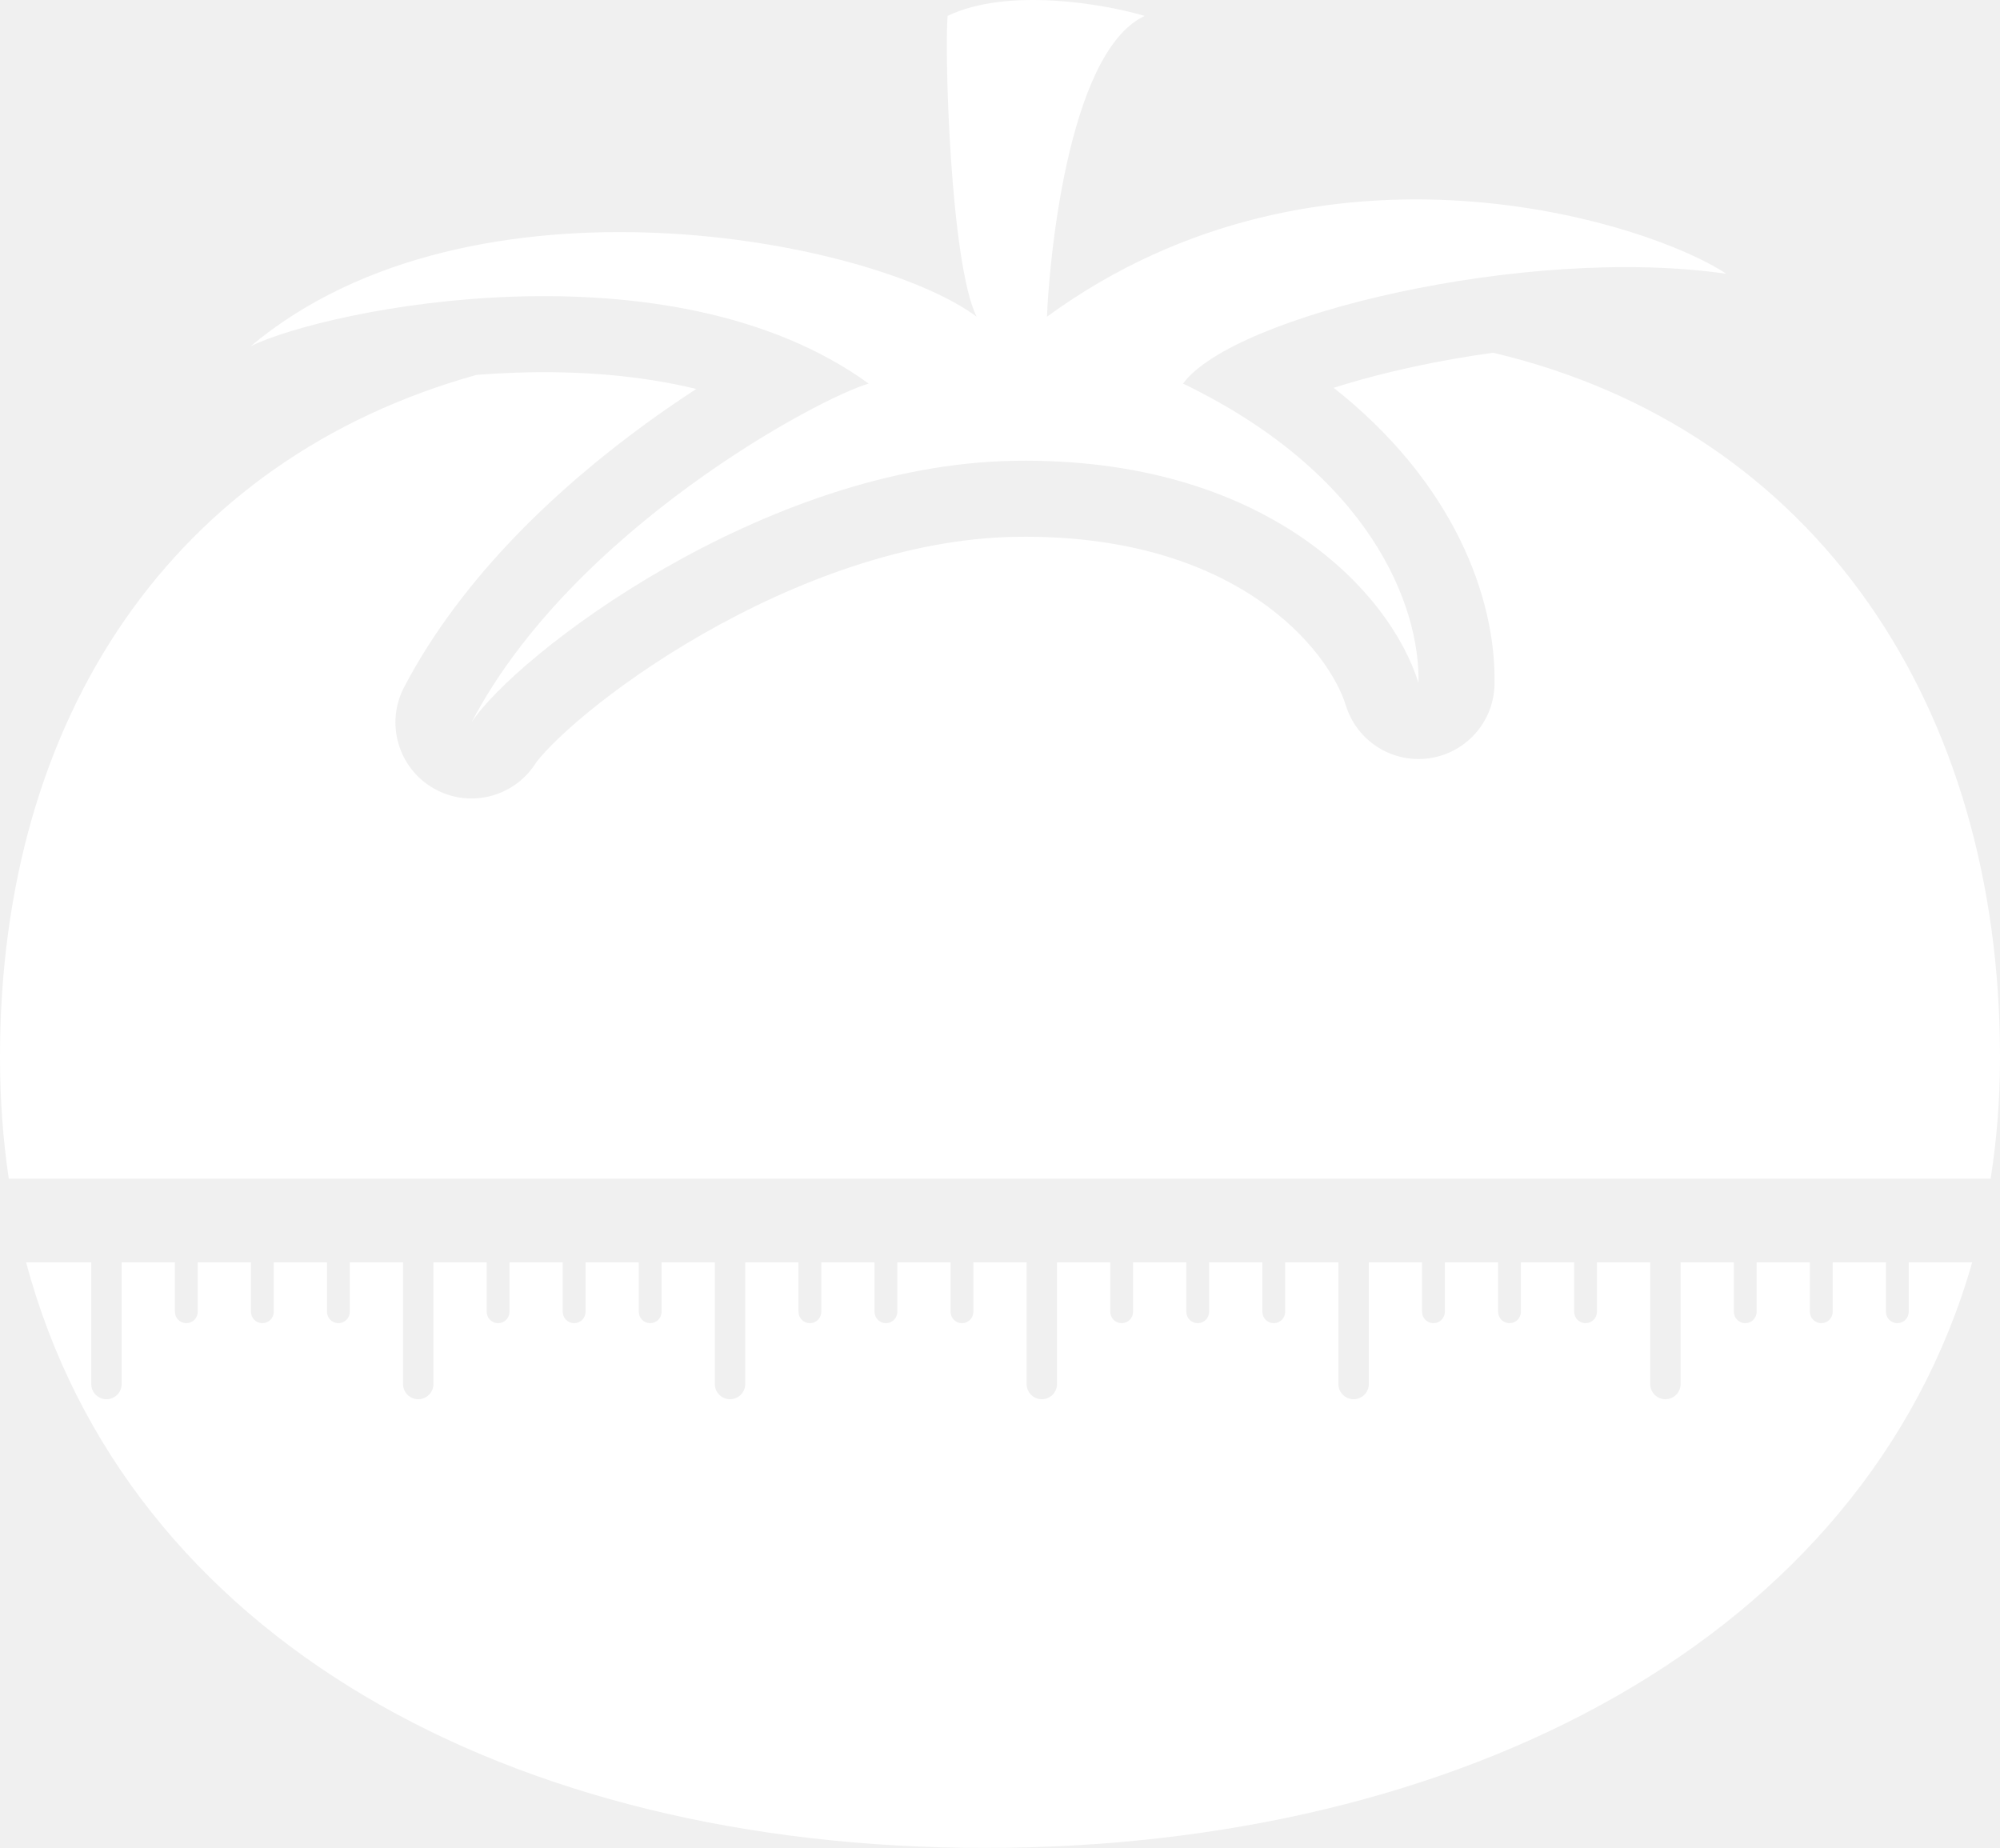
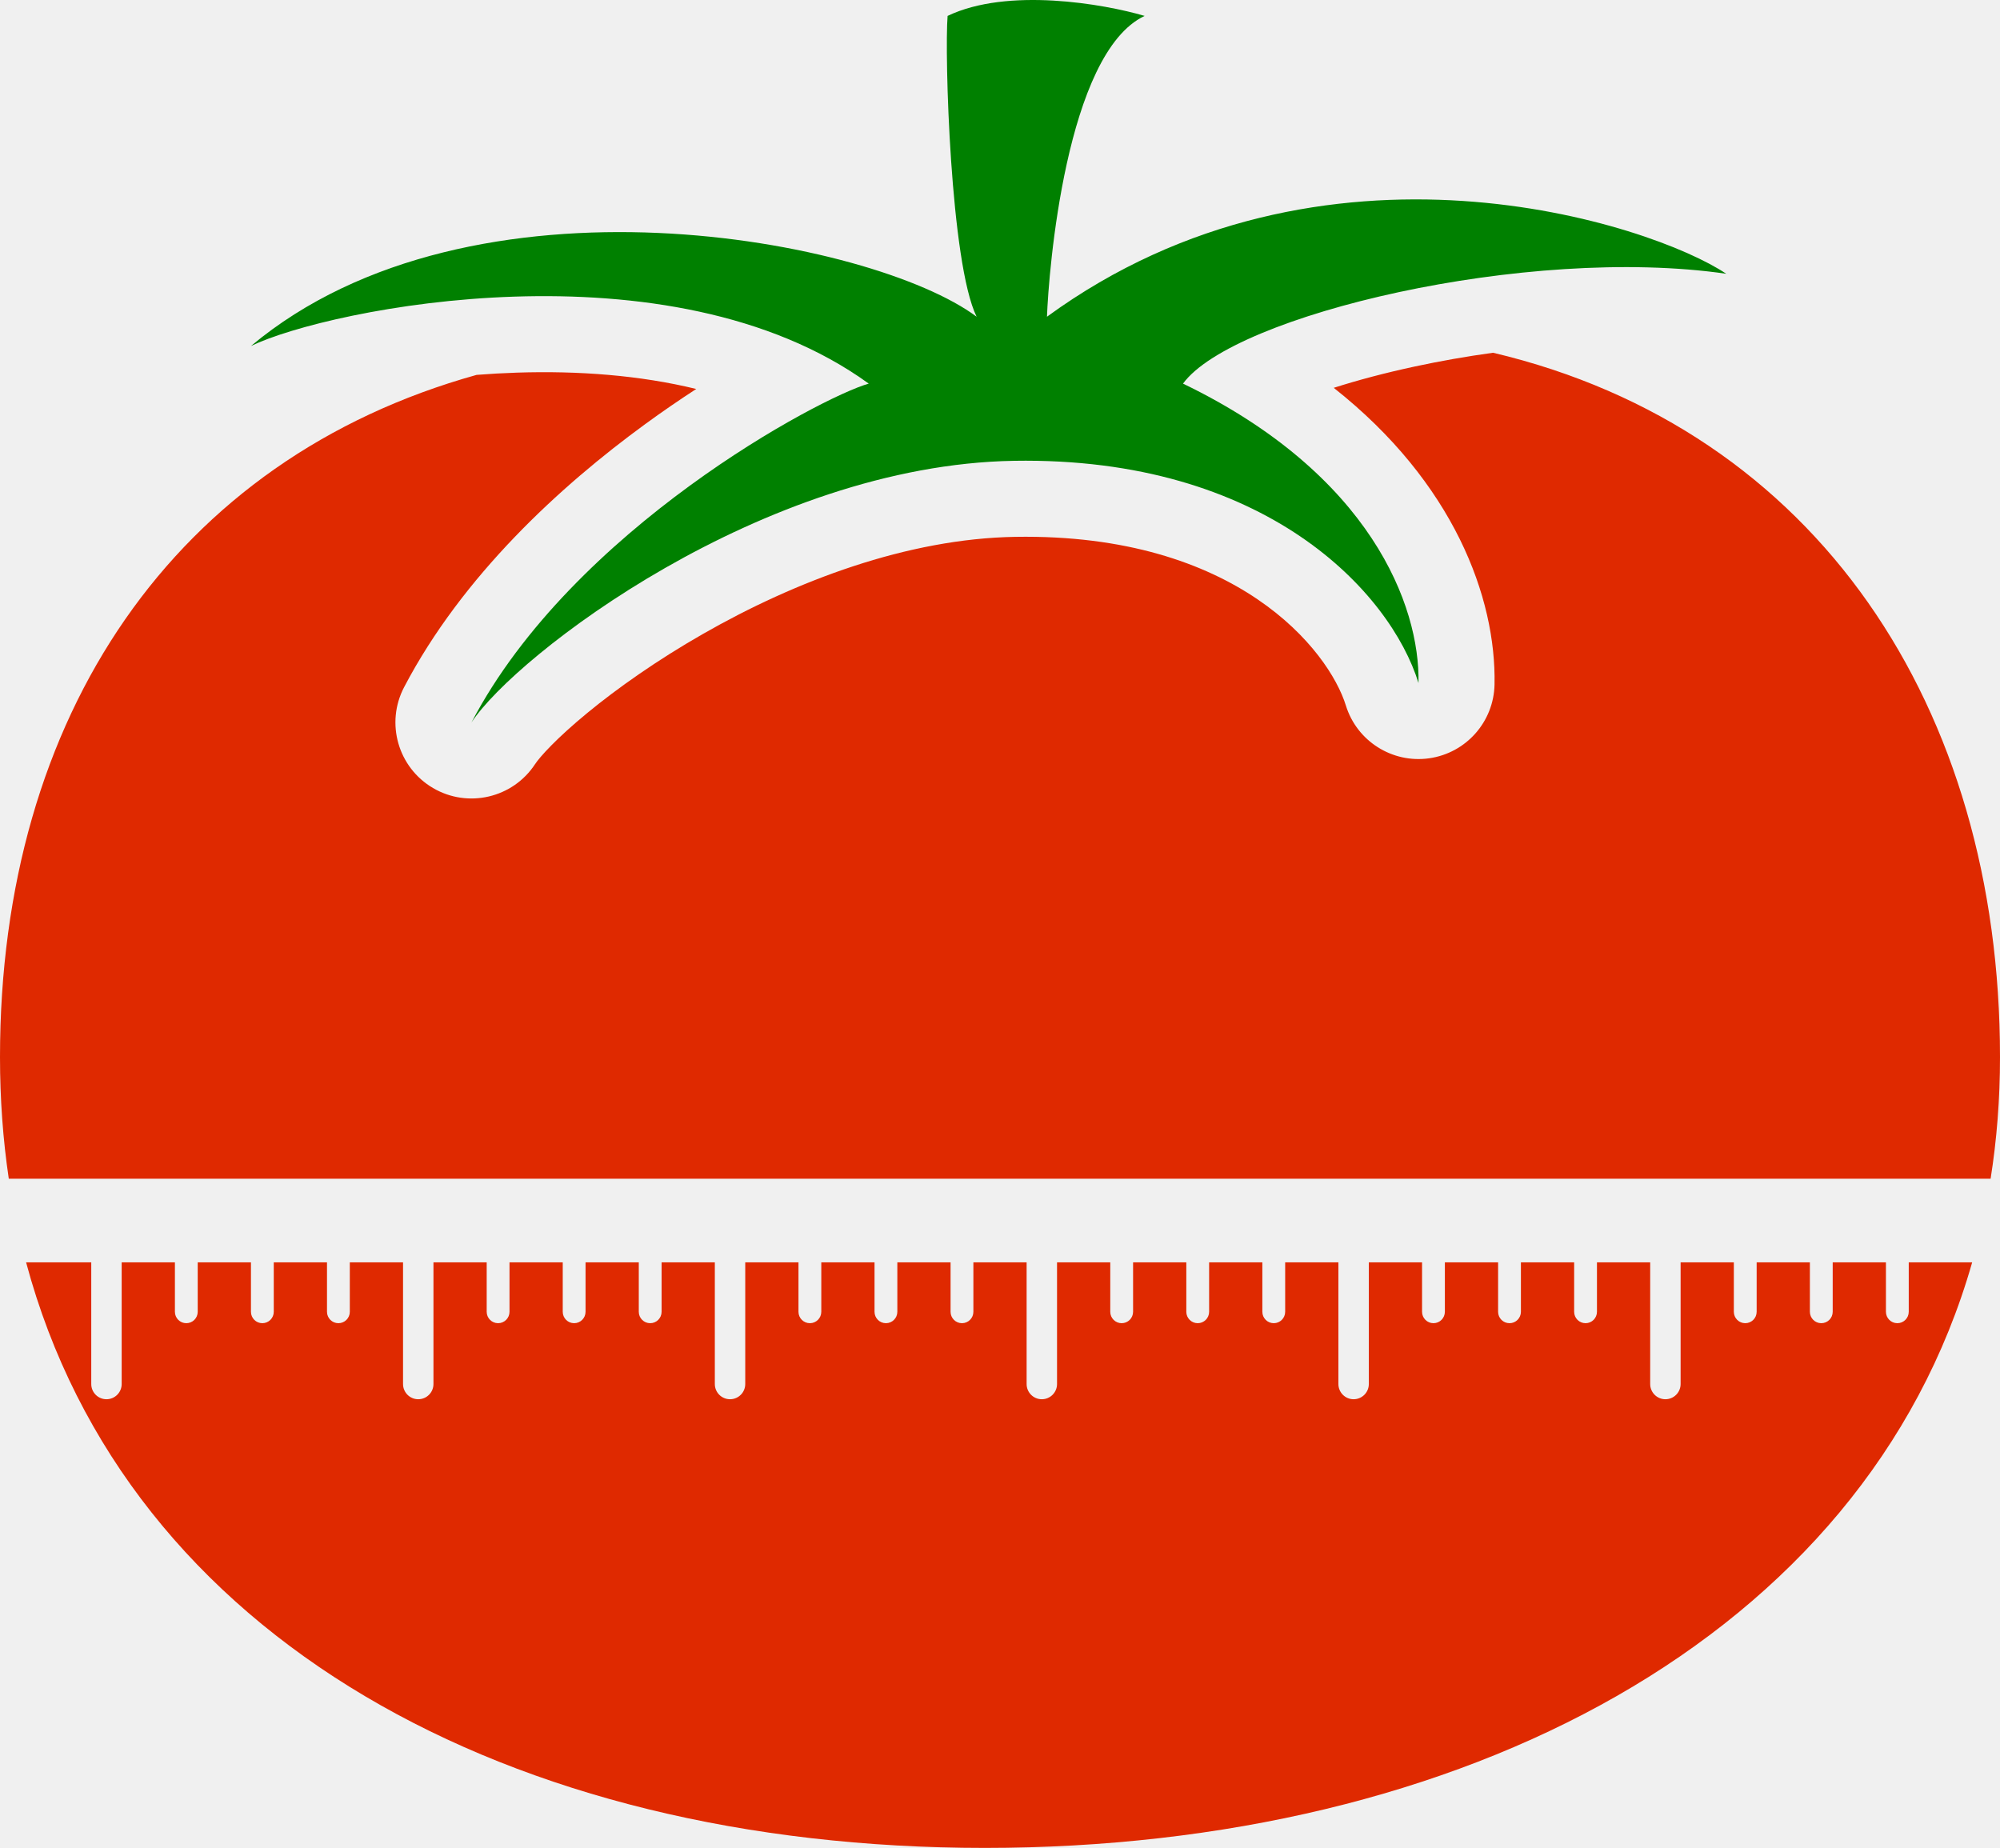
<svg xmlns="http://www.w3.org/2000/svg" width="263" height="243" viewBox="0 0 263 243" fill="none">
-   <path d="M62 95C67.757 86.203 100.297 61.137 133.36 60.596C166.424 60.055 182.832 77.859 186.533 89.814C186.739 79.664 180.241 62.355 155.567 50.445C162.147 41.422 200.845 32.21 227 36C217.272 29.459 174.044 15.121 137.678 41.648C137.884 35.783 140.155 6.965 150.518 2.092C145.172 0.513 132.506 -1.697 124.61 2.092C124.199 7.055 124.971 34.61 128.425 41.648C114.854 31.497 62.116 21.138 33 45.5C43.281 40.537 88.083 31.497 114.238 50.445C107.863 52.25 75.324 69.556 62 95Z" fill="white" />
-   <path d="M56.937 103.623C52.337 100.922 50.667 95.087 53.141 90.361C60.818 75.701 73.661 63.93 84.831 55.78C87.124 54.106 89.381 52.56 91.555 51.15C84.152 49.342 76.041 48.739 67.991 49.001C66.174 49.06 64.397 49.161 62.67 49.297C23.026 60.356 0 94.026 0 139C0 144.534 0.393 149.869 1.155 155H261.766C262.579 149.869 263 144.534 263 139C263 93.031 238.945 56.467 196.34 46.386C192.841 46.868 189.379 47.478 186.043 48.195C182.156 49.03 178.56 49.985 175.386 51C191.157 63.451 196.763 78.591 196.531 90.017C196.432 94.923 192.788 99.032 187.929 99.717C183.07 100.401 178.432 97.459 176.981 92.772C174.752 85.573 162.702 70.117 133.524 70.595C119.298 70.828 104.583 76.412 92.408 83.381C86.394 86.823 81.216 90.48 77.277 93.716C73.125 97.127 70.96 99.57 70.367 100.476C67.446 104.939 61.536 106.324 56.937 103.623Z" fill="white" />
-   <path d="M129.5 243C66.933 243 16.687 215.421 3.432 166H12V182C12 183.105 12.895 184 14 184C15.105 184 16 183.105 16 182V166H23V172.5C23 173.328 23.672 174 24.5 174C25.328 174 26 173.328 26 172.5V166H33V172.5C33 173.328 33.672 174 34.5 174C35.328 174 36 173.328 36 172.5V166H43V172.5C43 173.328 43.672 174 44.5 174C45.328 174 46 173.328 46 172.5V166H53V182C53 183.105 53.895 184 55 184C56.105 184 57 183.105 57 182V166H64V172.5C64 173.328 64.672 174 65.5 174C66.328 174 67 173.328 67 172.5V166H74V172.5C74 173.328 74.672 174 75.5 174C76.328 174 77 173.328 77 172.5V166H84V172.5C84 173.328 84.672 174 85.5 174C86.328 174 87 173.328 87 172.5V166H94V182C94 183.105 94.895 184 96 184C97.105 184 98 183.105 98 182V166H105V172.5C105 173.328 105.672 174 106.5 174C107.328 174 108 173.328 108 172.5V166H115V172.5C115 173.328 115.672 174 116.5 174C117.328 174 118 173.328 118 172.5V166H125V172.5C125 173.328 125.672 174 126.5 174C127.328 174 128 173.328 128 172.5V166H135V182C135 183.105 135.895 184 137 184C138.105 184 139 183.105 139 182V166H146V172.5C146 173.328 146.672 174 147.5 174C148.328 174 149 173.328 149 172.5V166H156V172.5C156 173.328 156.672 174 157.5 174C158.328 174 159 173.328 159 172.5V166H166V172.5C166 173.328 166.672 174 167.5 174C168.328 174 169 173.328 169 172.5V166H176V182C176 183.105 176.895 184 178 184C179.105 184 180 183.105 180 182V166H187V172.5C187 173.328 187.672 174 188.5 174C189.328 174 190 173.328 190 172.5V166H197V172.5C197 173.328 197.672 174 198.5 174C199.328 174 200 173.328 200 172.5V166H207V172.5C207 173.328 207.672 174 208.5 174C209.328 174 210 173.328 210 172.5V166H217V182C217 183.105 217.895 184 219 184C220.105 184 221 183.105 221 182V166H228V172.5C228 173.328 228.672 174 229.5 174C230.328 174 231 173.328 231 172.5V166H238V172.5C238 173.328 238.672 174 239.5 174C240.328 174 241 173.328 241 172.5V166H248V172.5C248 173.328 248.672 174 249.5 174C250.328 174 251 173.328 251 172.5V166H259.34C245.237 215.421 192.067 243 129.5 243Z" fill="white" />
+   <path d="M62 95C67.757 86.203 100.297 61.137 133.36 60.596C166.424 60.055 182.832 77.859 186.533 89.814C186.739 79.664 180.241 62.355 155.567 50.445C162.147 41.422 200.845 32.21 227 36C217.272 29.459 174.044 15.121 137.678 41.648C137.884 35.783 140.155 6.965 150.518 2.092C145.172 0.513 132.506 -1.697 124.61 2.092C124.199 7.055 124.971 34.61 128.425 41.648C114.854 31.497 62.116 21.138 33 45.5C43.281 40.537 88.083 31.497 114.238 50.445C107.863 52.25 75.324 69.556 62 95Z" fill="green" />
+   <path d="M56.937 103.623C52.337 100.922 50.667 95.087 53.141 90.361C60.818 75.701 73.661 63.93 84.831 55.78C87.124 54.106 89.381 52.56 91.555 51.15C84.152 49.342 76.041 48.739 67.991 49.001C66.174 49.06 64.397 49.161 62.67 49.297C23.026 60.356 0 94.026 0 139C0 144.534 0.393 149.869 1.155 155H261.766C262.579 149.869 263 144.534 263 139C263 93.031 238.945 56.467 196.34 46.386C192.841 46.868 189.379 47.478 186.043 48.195C182.156 49.03 178.56 49.985 175.386 51C191.157 63.451 196.763 78.591 196.531 90.017C196.432 94.923 192.788 99.032 187.929 99.717C183.07 100.401 178.432 97.459 176.981 92.772C174.752 85.573 162.702 70.117 133.524 70.595C119.298 70.828 104.583 76.412 92.408 83.381C86.394 86.823 81.216 90.48 77.277 93.716C73.125 97.127 70.96 99.57 70.367 100.476C67.446 104.939 61.536 106.324 56.937 103.623Z" fill="#df2900" />
+   <path d="M129.5 243C66.933 243 16.687 215.421 3.432 166H12V182C12 183.105 12.895 184 14 184C15.105 184 16 183.105 16 182V166H23V172.5C23 173.328 23.672 174 24.5 174C25.328 174 26 173.328 26 172.5V166H33V172.5C33 173.328 33.672 174 34.5 174C35.328 174 36 173.328 36 172.5V166H43V172.5C43 173.328 43.672 174 44.5 174C45.328 174 46 173.328 46 172.5V166H53V182C53 183.105 53.895 184 55 184C56.105 184 57 183.105 57 182V166H64V172.5C64 173.328 64.672 174 65.5 174C66.328 174 67 173.328 67 172.5V166H74V172.5C74 173.328 74.672 174 75.5 174C76.328 174 77 173.328 77 172.5V166H84V172.5C84 173.328 84.672 174 85.5 174C86.328 174 87 173.328 87 172.5V166H94V182C94 183.105 94.895 184 96 184C97.105 184 98 183.105 98 182V166H105V172.5C105 173.328 105.672 174 106.5 174C107.328 174 108 173.328 108 172.5V166H115V172.5C115 173.328 115.672 174 116.5 174C117.328 174 118 173.328 118 172.5V166H125V172.5C125 173.328 125.672 174 126.5 174C127.328 174 128 173.328 128 172.5V166H135V182C135 183.105 135.895 184 137 184C138.105 184 139 183.105 139 182V166H146V172.5C146 173.328 146.672 174 147.5 174C148.328 174 149 173.328 149 172.5V166H156V172.5C156 173.328 156.672 174 157.5 174C158.328 174 159 173.328 159 172.5V166H166V172.5C166 173.328 166.672 174 167.5 174C168.328 174 169 173.328 169 172.5V166H176V182C176 183.105 176.895 184 178 184C179.105 184 180 183.105 180 182V166H187V172.5C187 173.328 187.672 174 188.5 174C189.328 174 190 173.328 190 172.5V166H197V172.5C197 173.328 197.672 174 198.5 174C199.328 174 200 173.328 200 172.5V166H207V172.5C207 173.328 207.672 174 208.5 174C209.328 174 210 173.328 210 172.5V166H217V182C217 183.105 217.895 184 219 184C220.105 184 221 183.105 221 182V166H228V172.5C228 173.328 228.672 174 229.5 174C230.328 174 231 173.328 231 172.5V166H238V172.5C238 173.328 238.672 174 239.5 174C240.328 174 241 173.328 241 172.5V166H248V172.5C248 173.328 248.672 174 249.5 174C250.328 174 251 173.328 251 172.5V166H259.34C245.237 215.421 192.067 243 129.5 243Z" fill="#df2900" />
</svg>
